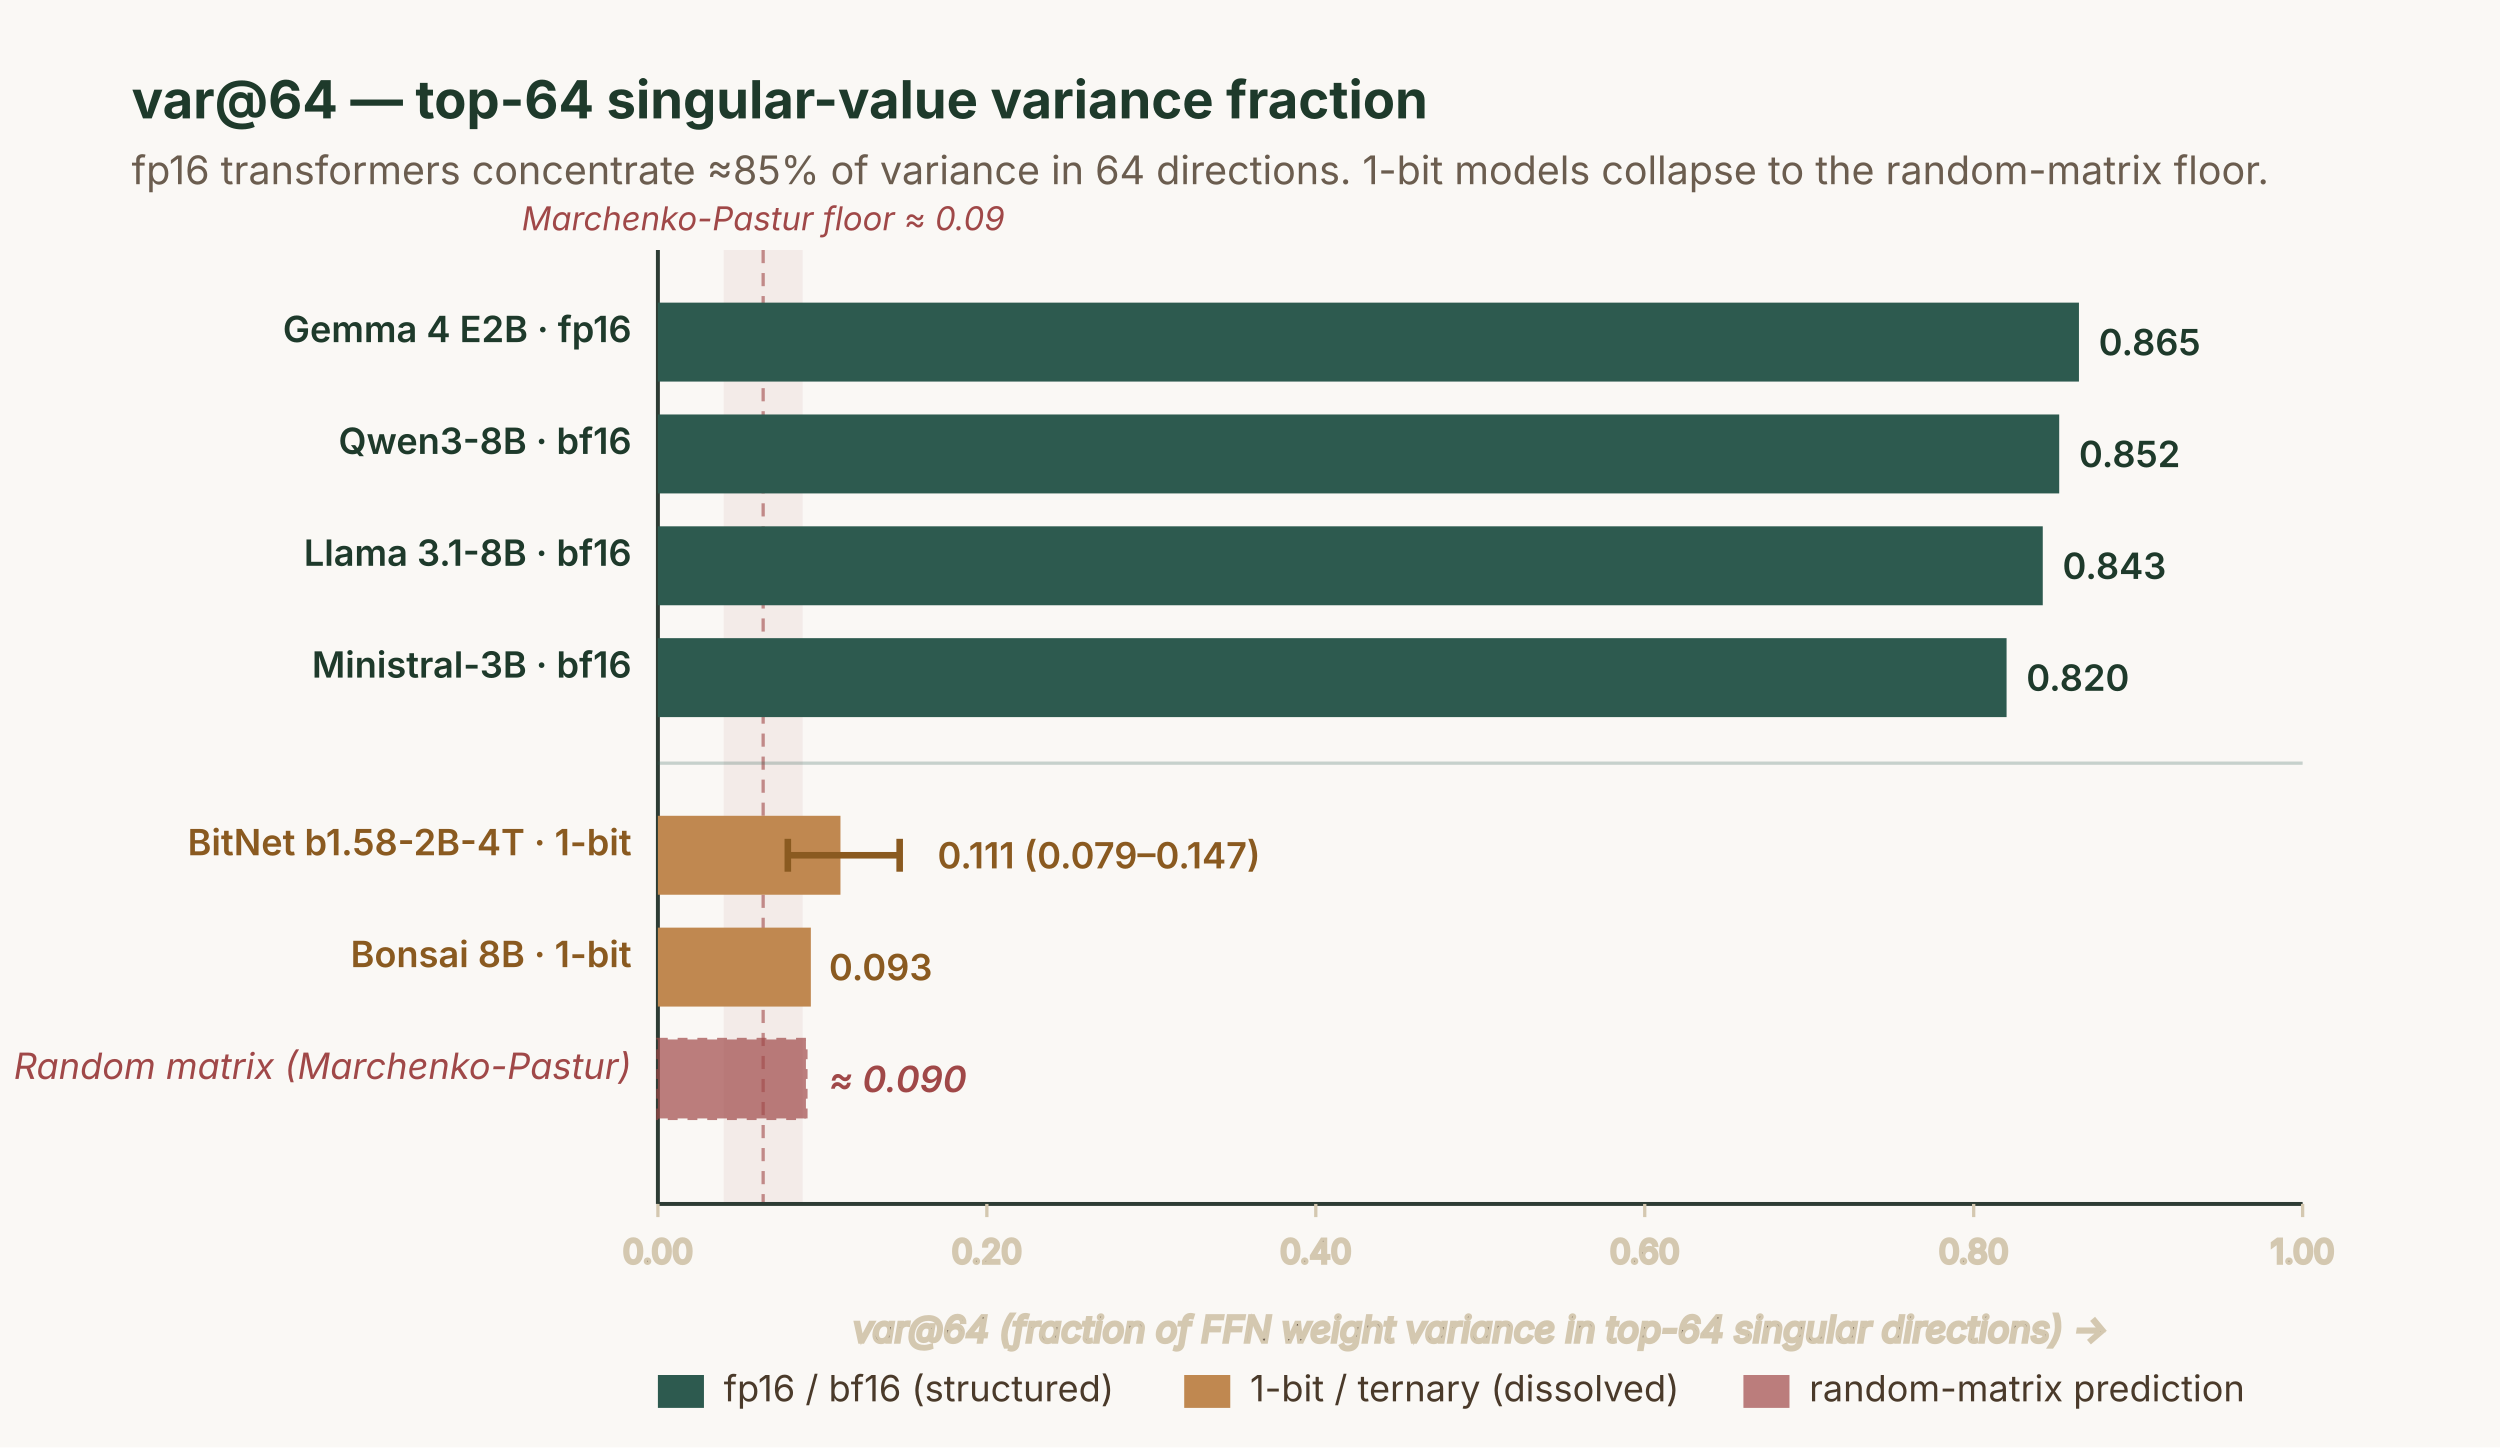
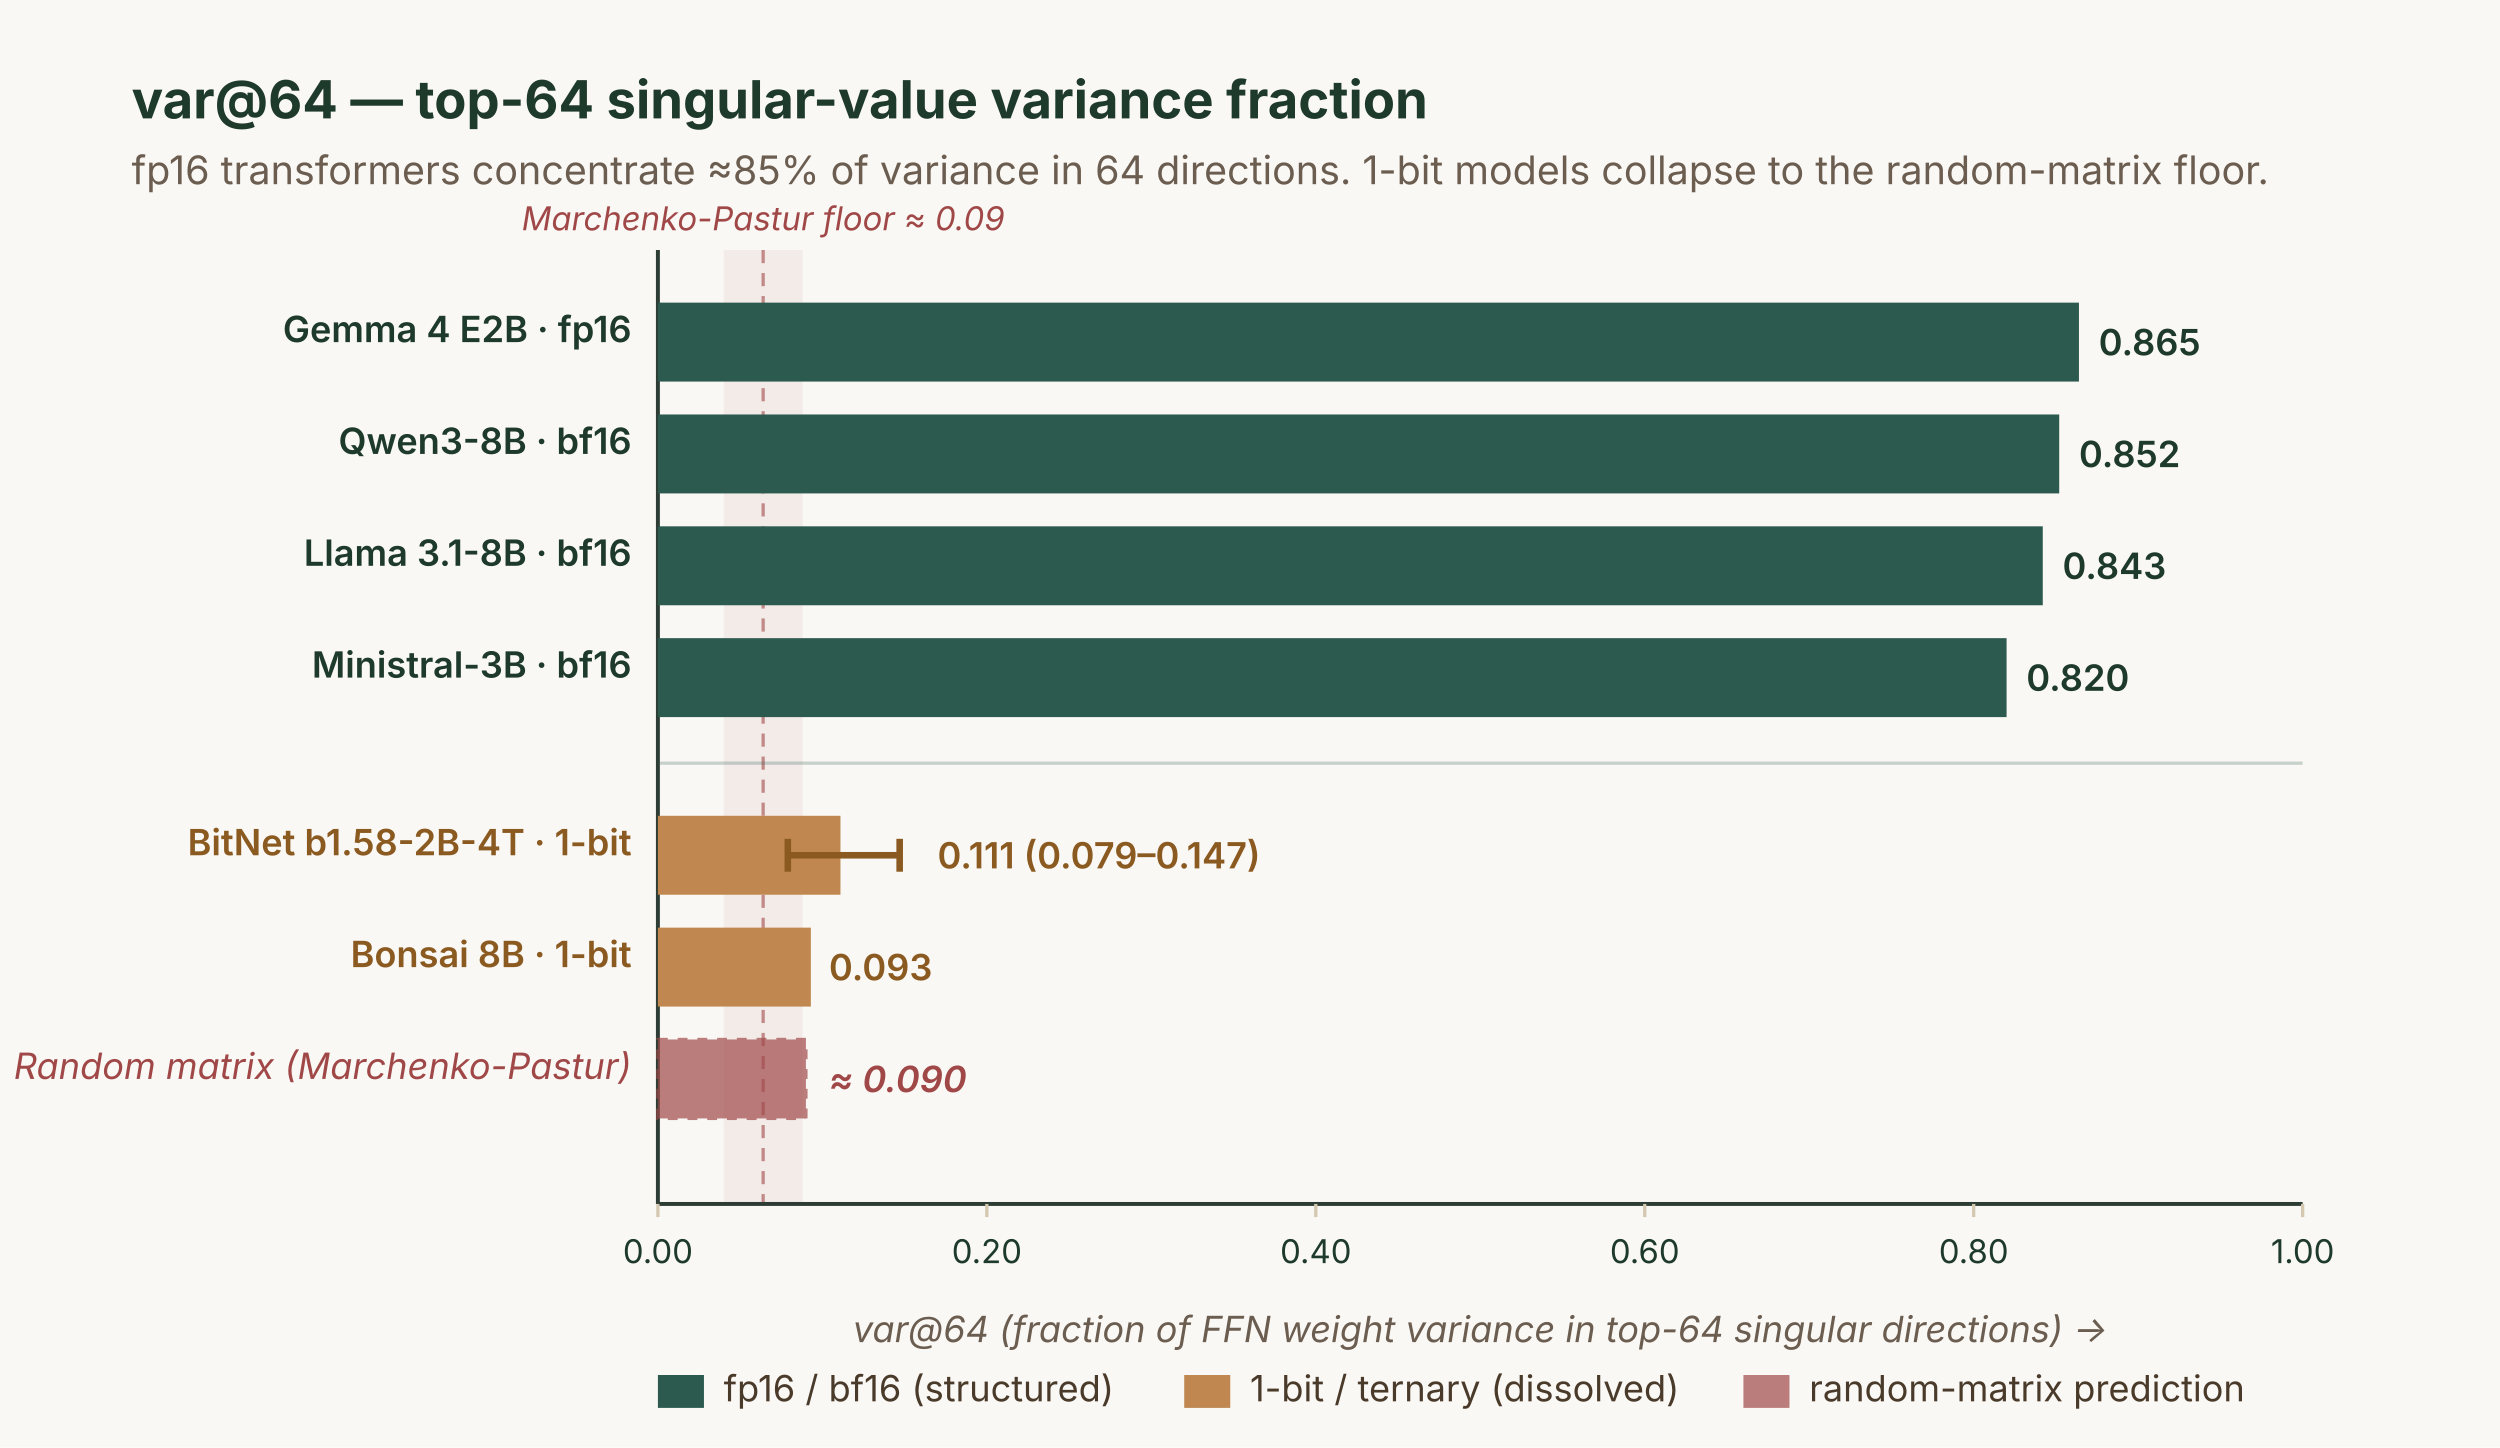
<svg xmlns="http://www.w3.org/2000/svg" viewBox="0 0 760 440" font-family="'DM Sans', -apple-system, sans-serif" role="img" aria-label="var@64 across fp16 models (0.84–0.87) vs 1-bit models (0.079–0.147, near the Marchenko-Pastur random-matrix floor of 0.09).">
  <rect width="760" height="440" fill="#faf8f5" />
  <text x="40" y="36" font-size="16" font-weight="700" fill="#1e3a2b">var@64 — top-64 singular-value variance fraction</text>
  <text x="40" y="56" font-size="12" fill="#6b5d4f">fp16 transformers concentrate ≈85% of variance in 64 directions. 1-bit models collapse to the random-matrix floor.</text>
  <rect x="220" y="76" width="24" height="290" fill="#a04848" opacity="0.08" />
  <line x1="232" y1="76" x2="232" y2="366" stroke="#a04848" stroke-width="1" stroke-dasharray="4 3" opacity="0.6" />
  <text x="232" y="70" text-anchor="middle" font-size="10" fill="#a04848" font-style="italic">Marchenko-Pastur floor ≈ 0.09</text>
-   <g stroke="#d4c8b0" font-size="10" fill="#8a7d68">
+   <g stroke="#d4c8b0" font-size="10" fill="#1e3a2b">
    <line x1="200" y1="366" x2="700" y2="366" stroke="#2d3c34" stroke-width="1.2" />
    <line x1="200" y1="76" x2="200" y2="366" stroke="#2d3c34" stroke-width="1.2" />
    <line x1="200" y1="366" x2="200" y2="370" />
-     <text x="200" y="384" text-anchor="middle">0.00</text>
+     <text stroke="none" x="200" y="384" text-anchor="middle">0.00</text>
    <line x1="300" y1="366" x2="300" y2="370" />
-     <text x="300" y="384" text-anchor="middle">0.20</text>
+     <text stroke="none" x="300" y="384" text-anchor="middle">0.20</text>
    <line x1="400" y1="366" x2="400" y2="370" />
-     <text x="400" y="384" text-anchor="middle">0.40</text>
+     <text stroke="none" x="400" y="384" text-anchor="middle">0.40</text>
    <line x1="500" y1="366" x2="500" y2="370" />
-     <text x="500" y="384" text-anchor="middle">0.60</text>
+     <text stroke="none" x="500" y="384" text-anchor="middle">0.60</text>
    <line x1="600" y1="366" x2="600" y2="370" />
-     <text x="600" y="384" text-anchor="middle">0.80</text>
+     <text stroke="none" x="600" y="384" text-anchor="middle">0.80</text>
    <line x1="700" y1="366" x2="700" y2="370" />
-     <text x="700" y="384" text-anchor="middle">1.00</text>
-     <text x="450" y="408" text-anchor="middle" font-size="11" fill="#6b5d4f" font-style="italic">var@64 (fraction of FFN weight variance in top-64 singular directions) →</text>
+     <text stroke="none" x="700" y="384" text-anchor="middle">1.00</text>
+     <text stroke="none" x="450" y="408" text-anchor="middle" font-size="11" fill="#6b5d4f" font-style="italic">var@64 (fraction of FFN weight variance in top-64 singular directions) →</text>
  </g>
  <g font-size="11">
    <text x="192" y="104" text-anchor="end" fill="#1e3a2b" font-weight="600">Gemma 4 E2B · fp16</text>
    <rect x="200" y="92" width="432" height="24" fill="#2d5a4f" />
    <text x="638" y="108" fill="#1e3a2b" font-weight="600">0.865</text>
    <text x="192" y="138" text-anchor="end" fill="#1e3a2b" font-weight="600">Qwen3-8B · bf16</text>
    <rect x="200" y="126" width="426" height="24" fill="#2d5a4f" />
    <text x="632" y="142" fill="#1e3a2b" font-weight="600">0.852</text>
    <text x="192" y="172" text-anchor="end" fill="#1e3a2b" font-weight="600">Llama 3.1-8B · bf16</text>
    <rect x="200" y="160" width="421" height="24" fill="#2d5a4f" />
    <text x="627" y="176" fill="#1e3a2b" font-weight="600">0.843</text>
    <text x="192" y="206" text-anchor="end" fill="#1e3a2b" font-weight="600">Ministral-3B · bf16</text>
    <rect x="200" y="194" width="410" height="24" fill="#2d5a4f" />
    <text x="616" y="210" fill="#1e3a2b" font-weight="600">0.820</text>
    <line x1="200" y1="232" x2="700" y2="232" stroke="#2d5a4f" stroke-width="1" opacity="0.25" />
    <text x="192" y="260" text-anchor="end" fill="#8a5a20" font-weight="600">BitNet b1.58-2B-4T · 1-bit</text>
    <rect x="200" y="248" width="55.5" height="24" fill="#c08850" />
    <line x1="239.5" y1="260" x2="273.5" y2="260" stroke="#8a5a20" stroke-width="2" />
    <line x1="239.5" y1="255" x2="239.5" y2="265" stroke="#8a5a20" stroke-width="2" />
    <line x1="273.5" y1="255" x2="273.5" y2="265" stroke="#8a5a20" stroke-width="2" />
    <text x="285" y="264" fill="#8a5a20" font-weight="600">0.111 (0.079–0.147)</text>
    <text x="192" y="294" text-anchor="end" fill="#8a5a20" font-weight="600">Bonsai 8B · 1-bit</text>
    <rect x="200" y="282" width="46.5" height="24" fill="#c08850" />
    <text x="252" y="298" fill="#8a5a20" font-weight="600">0.093</text>
    <text x="192" y="328" text-anchor="end" fill="#a04848" font-style="italic">Random matrix (Marchenko-Pastur)</text>
    <rect x="200" y="316" width="45" height="24" fill="#a04848" opacity="0.7" stroke-dasharray="3 3" stroke="#a04848" stroke-width="1" />
    <text x="252" y="332" fill="#a04848" font-weight="600" font-style="italic">≈ 0.090</text>
  </g>
  <g font-size="11" fill="#4a3a2a">
    <rect x="200" y="418" width="14" height="10" fill="#2d5a4f" />
    <text x="220" y="426">fp16 / bf16 (structured)</text>
    <rect x="360" y="418" width="14" height="10" fill="#c08850" />
    <text x="380" y="426">1-bit / ternary (dissolved)</text>
    <rect x="530" y="418" width="14" height="10" fill="#a04848" opacity="0.7" />
    <text x="550" y="426">random-matrix prediction</text>
  </g>
</svg>
